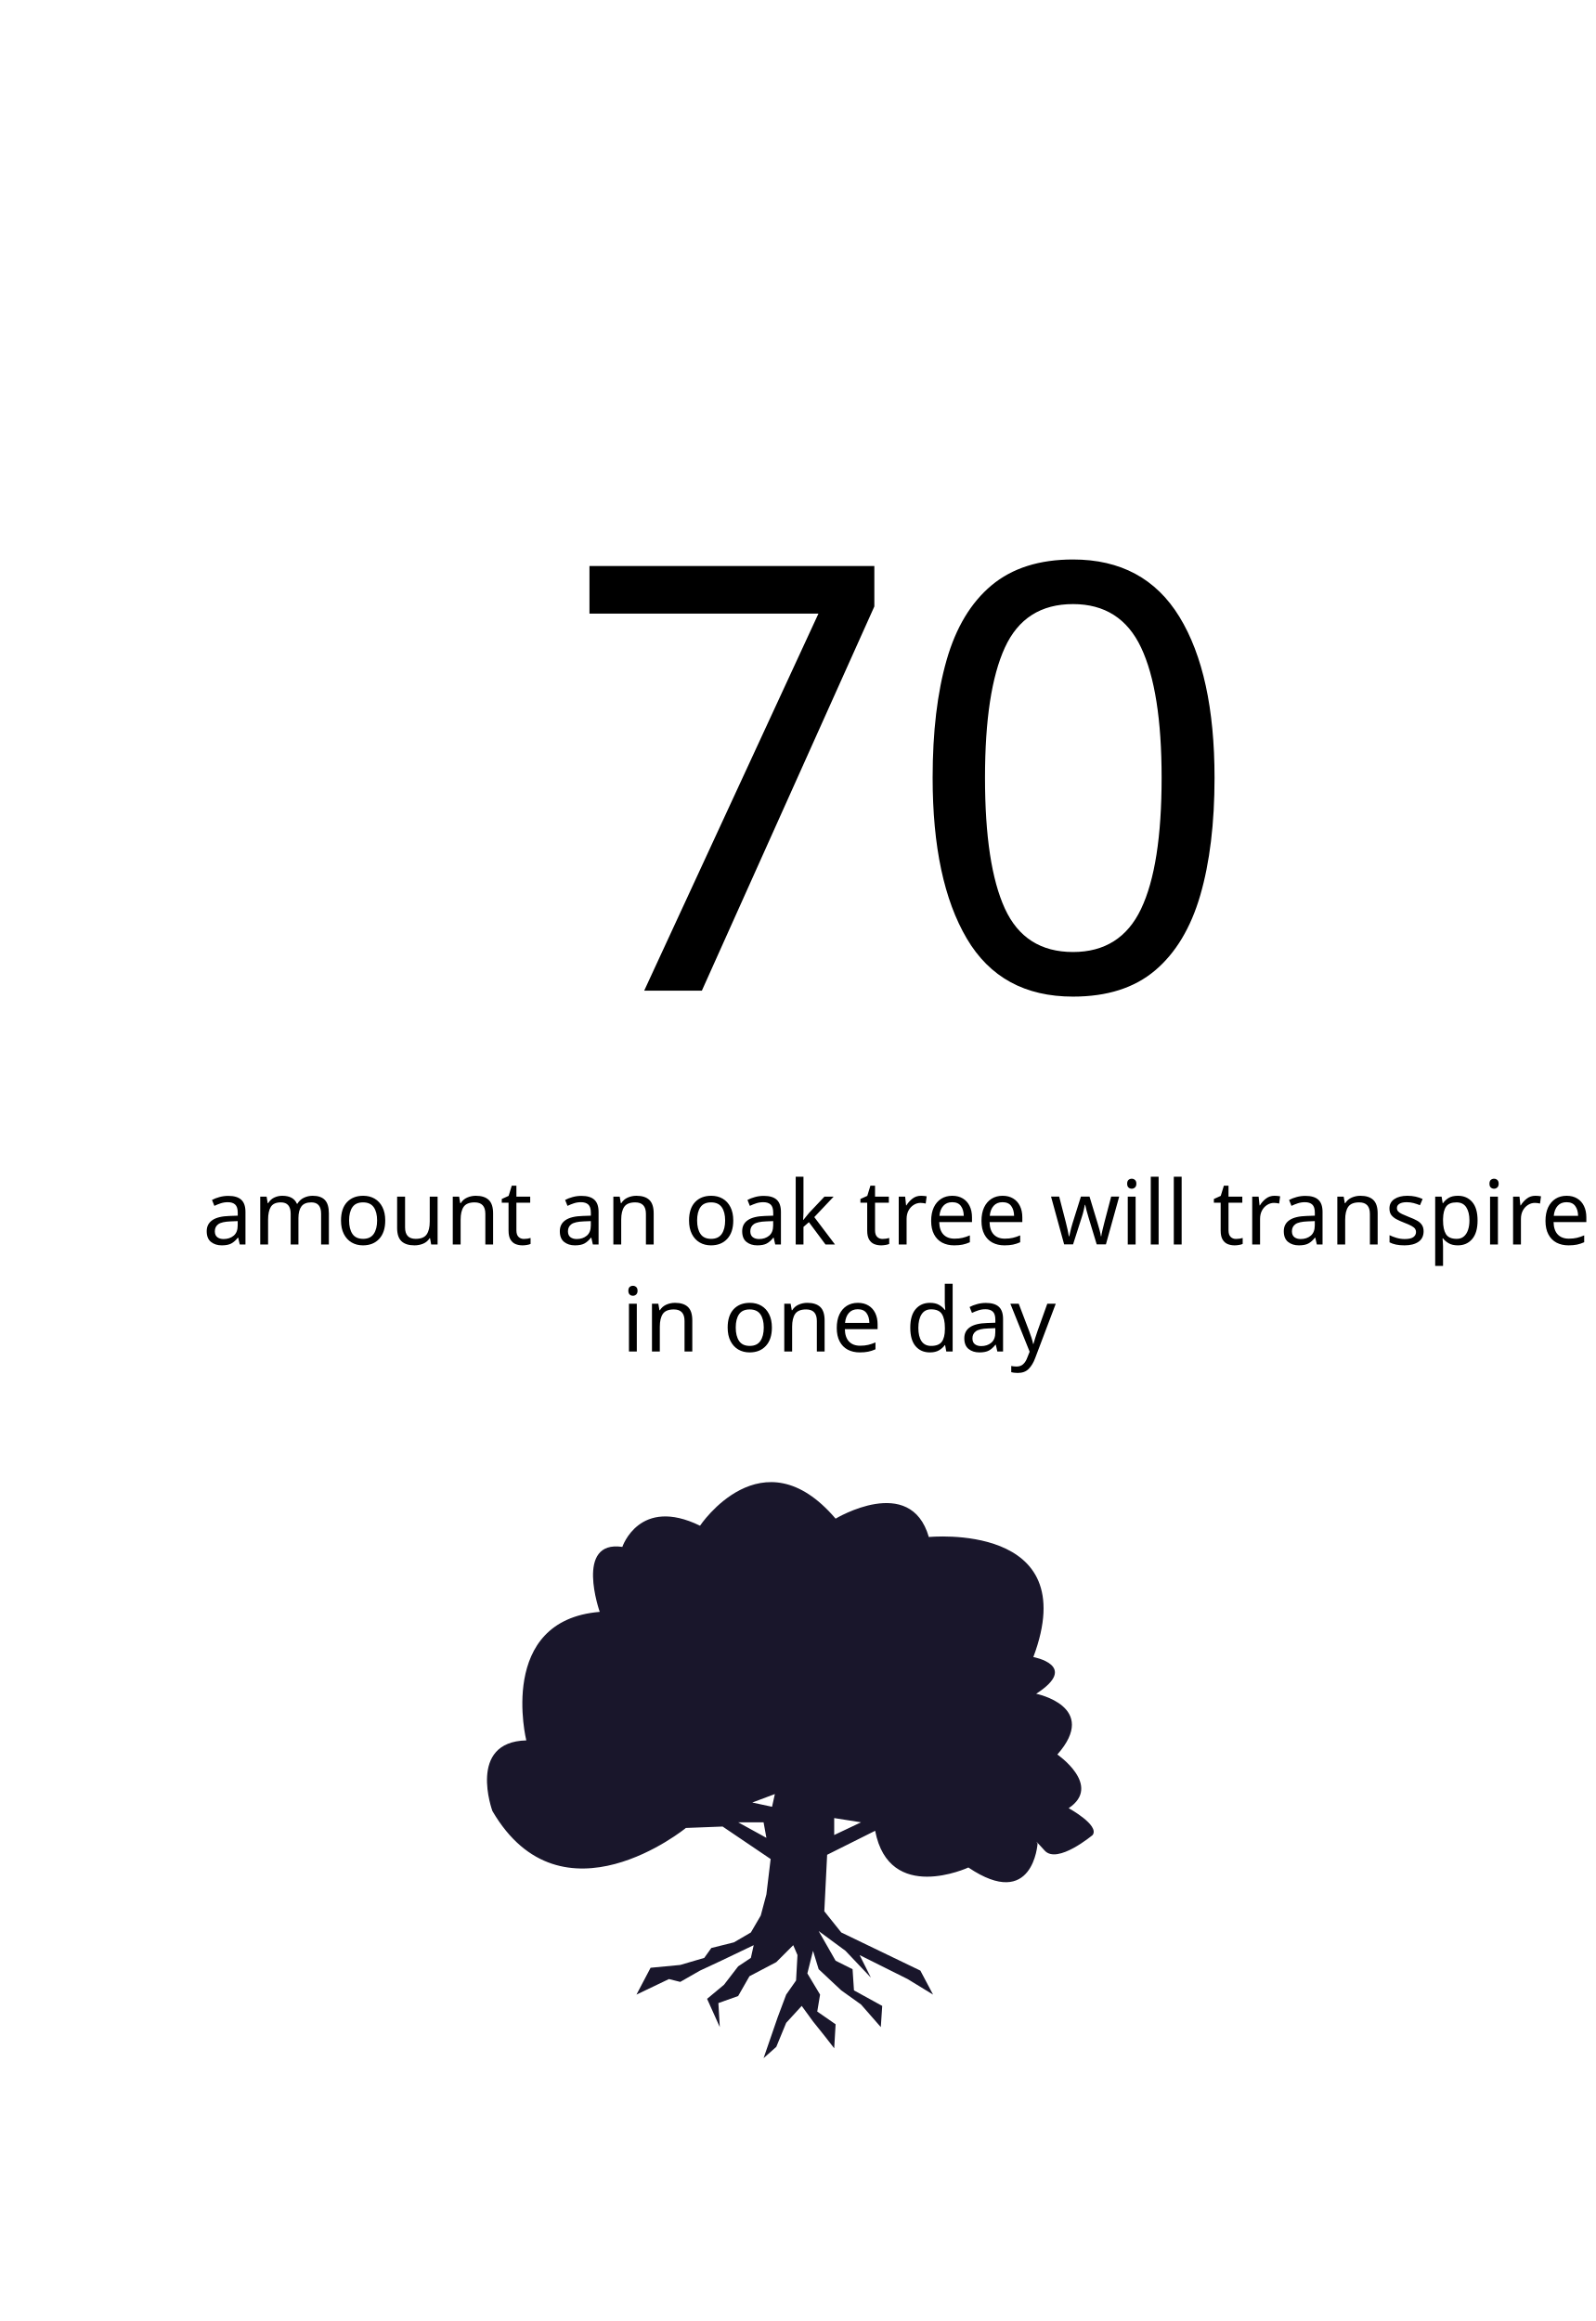
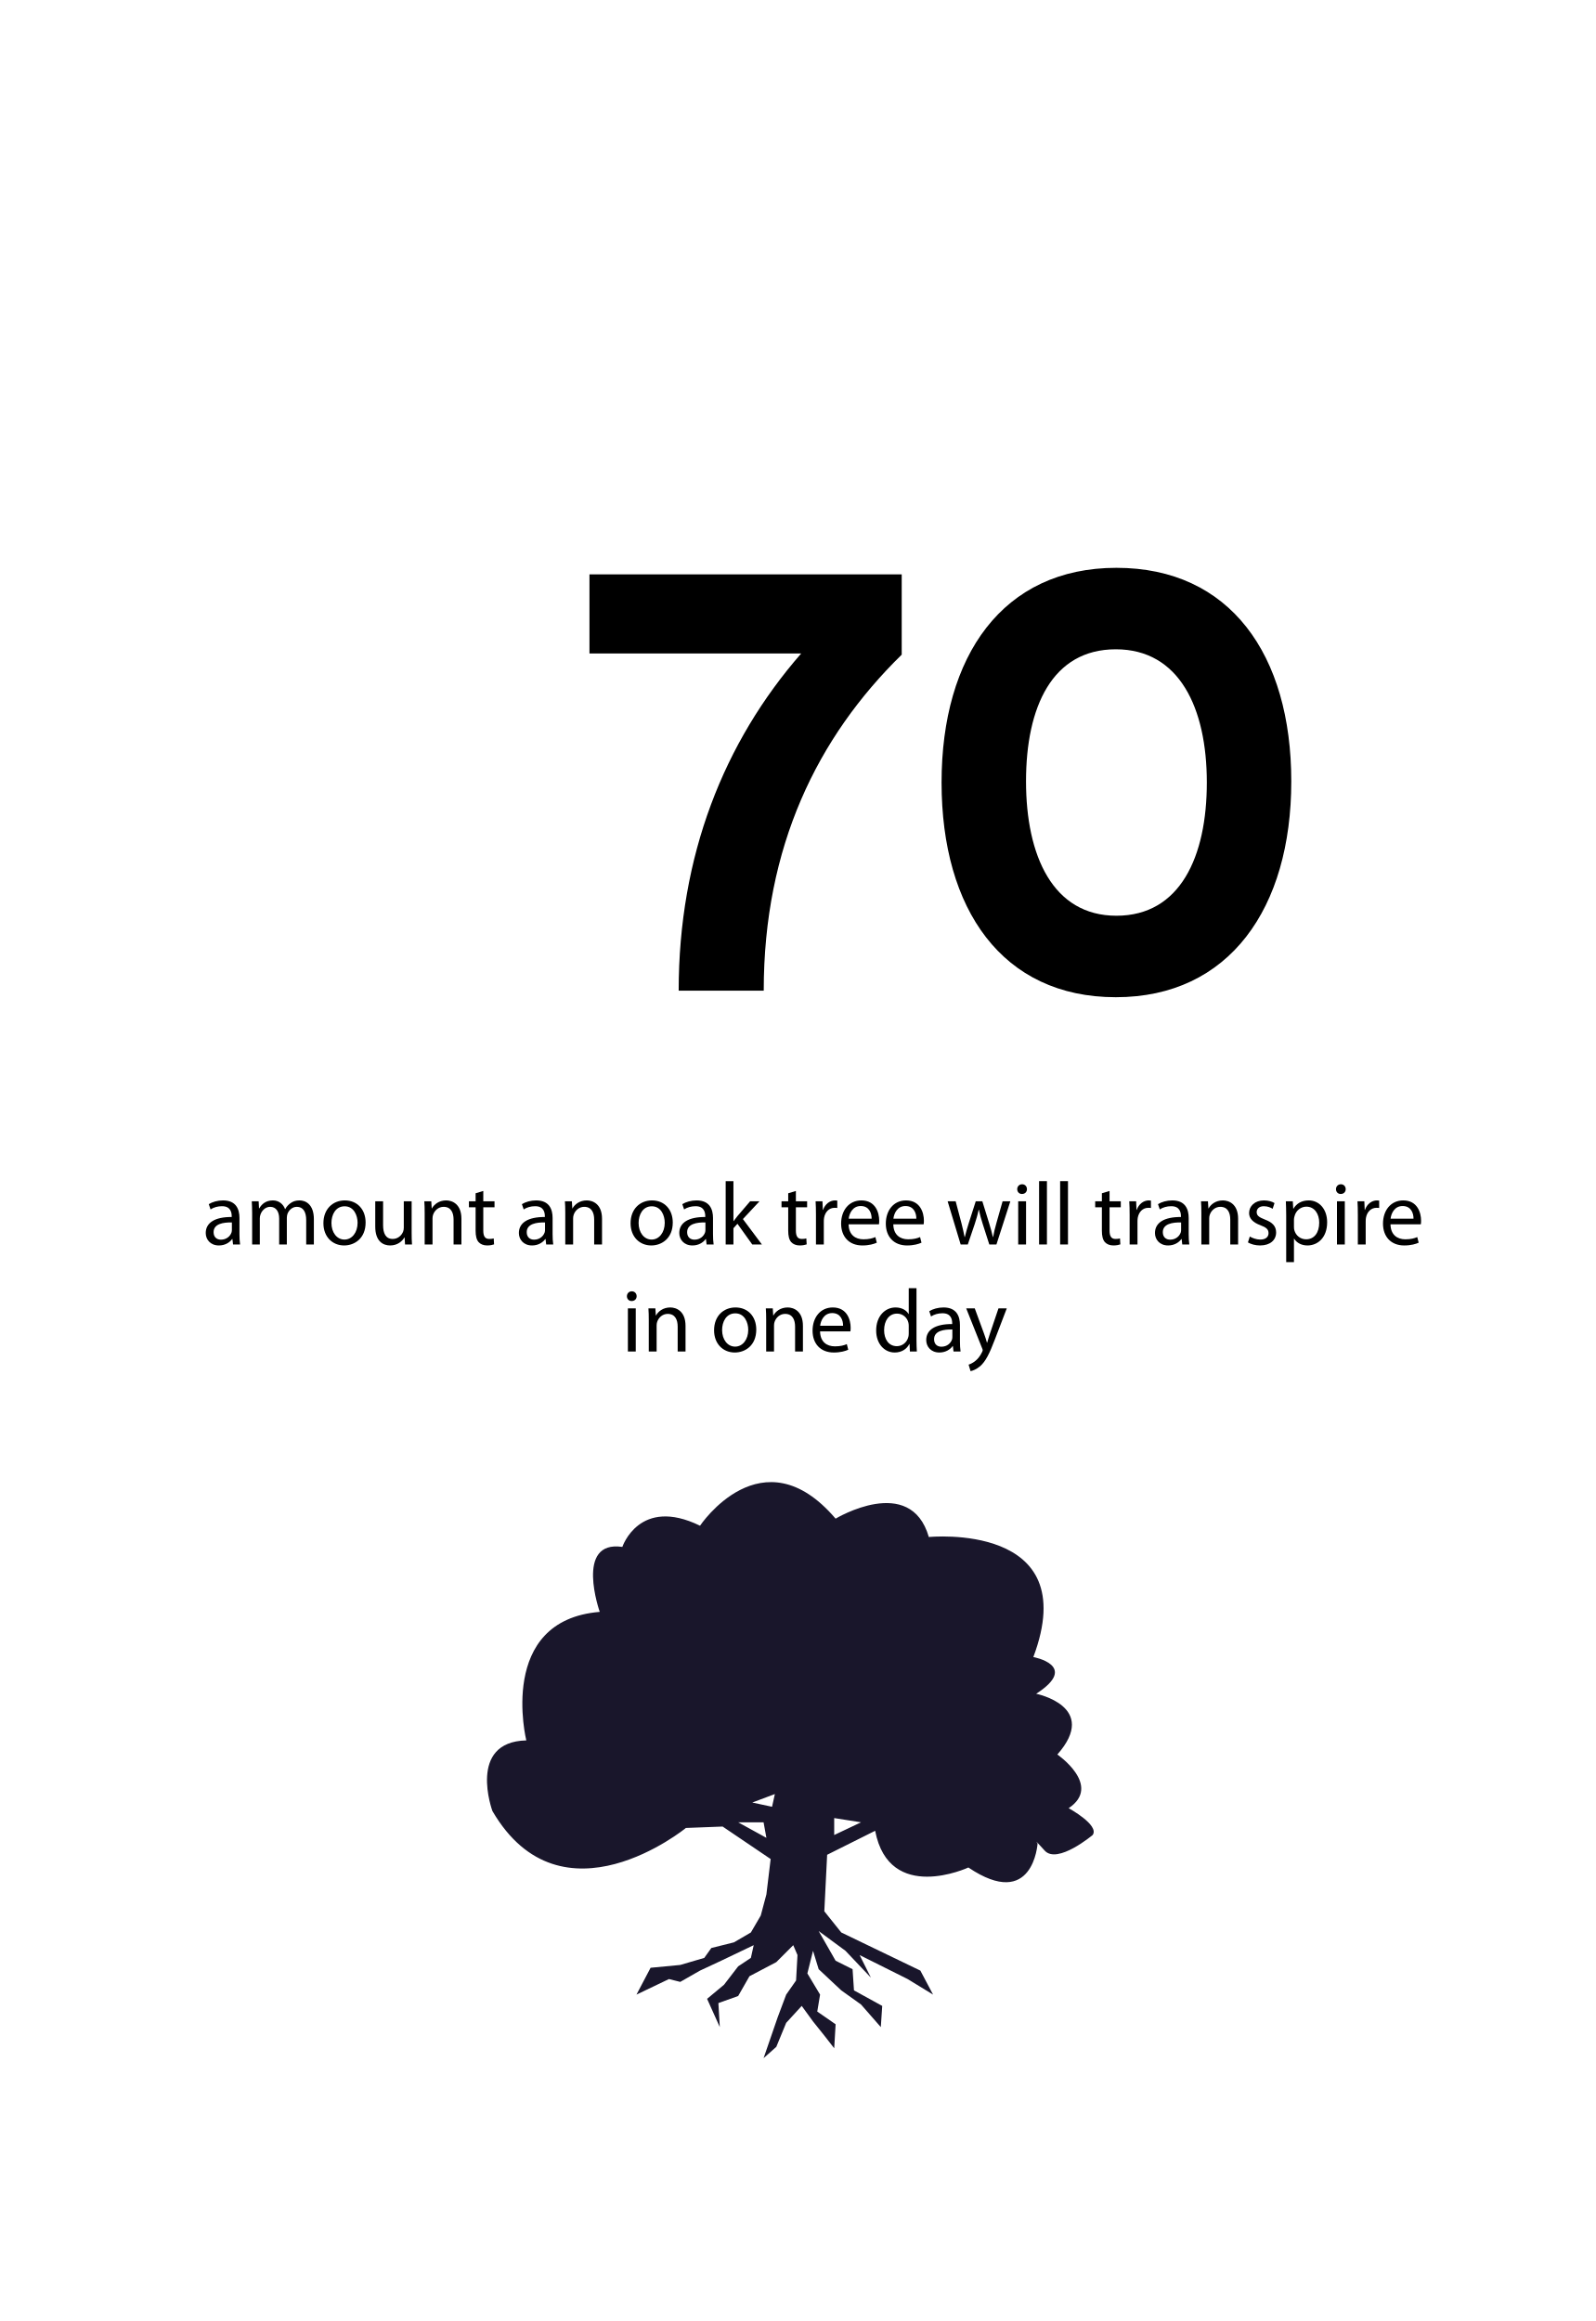
<svg xmlns="http://www.w3.org/2000/svg" version="1.1" id="Layer_1" x="0px" y="0px" width="536.378px" height="780.521px" viewBox="0 0 536.378 780.521" enable-background="new 0 0 536.378 780.521" xml:space="preserve">
-   <rect x="130.958" y="187.35" fill-rule="evenodd" clip-rule="evenodd" fill="none" width="380.723" height="157.991" />
-   <text transform="matrix(1 0 0 1 189.4209 333.1475)">
-     <tspan x="0" y="0" font-family="'Interstate-Bold'" font-size="200">70</tspan>
-     <tspan x="263.797" y="0" font-family="'Interstate-Bold'" font-size="150"> </tspan>
-   </text>
-   <rect x="-19.884" y="397.2" fill="none" width="587.72" height="64.438" />
-   <text transform="matrix(1 0 0 1 68.1348 418.5)">
-     <tspan x="0" y="0" font-family="'MyriadPro-Regular'" font-size="30">amount an oak tree will transpire  </tspan>
-     <tspan x="140.817" y="36" font-family="'MyriadPro-Regular'" font-size="30">in one day</tspan>
-   </text>
-   <path fill="#19162B" d="M280.988,510.7c0,0,25.173-15.197,31.348,6.177c0,0,52.245-5.227,35.147,40.367  c0,0,15.672,2.852,0.949,12.35c0,0,21.373,4.277,7.125,20.424c0,0,15.198,10.45,3.8,18.049c0,0,10.448,5.699,8.072,9.023  c0,0-11.872,9.975-16.146,5.227c-4.275-4.752-2.377-2.377-2.377-2.377s-1.423,22.799-23.271,8.076c0,0-26.598,12.346-31.348-12.35  l-16.147,8.074l-0.948,18.998l5.697,7.123l26.597,12.824l4.275,8.074l-8.549-5.227l-16.148-8.07l3.799,7.598l-8.549-9.025  l-9.024-6.648l5.699,9.975l5.701,2.85l0.474,7.125l9.5,5.223l-0.476,7.125l-6.649-7.598l-6.649-4.75l-7.6-7.125l-1.898-6.176  l-1.9,7.6l4.273,7.125l-0.948,5.699l6.173,4.275l-0.473,8.072l-3.324-4.273l-3.801-4.748l-3.801-5.227l-5.224,5.699l-3.324,8.074  l-4.275,3.801l4.75-13.775l2.85-7.598l3.324-4.75l0.476-8.547l-1.425-3.326l-5.699,5.699l-9.025,4.748l-3.799,6.652l-6.649,2.373  l0.474,8.074l-4.273-9.498l5.7-4.75l4.749-6.174l4.274-2.85l0.95-4.275l-10.925,5.225l-7.124,3.324l-6.649,3.799l-3.8-0.951  l-10.924,5.227l4.749-9.025l9.975-0.949l8.074-2.373l2.376-3.326l7.599-1.9l5.699-3.324l3.324-5.699l1.899-7.123l1.426-11.875  l-16.148-10.924l-12.349,0.475c0,0-41.795,34.195-65.068-5.699c0,0-8.549-23.272,11.399-23.746c0,0-9.973-40.371,24.697-43.223  c0,0-8.549-24.221,7.6-21.846c0,0,5.699-17.1,26.122-7.125C235.394,513.076,256.292,481.73,280.988,510.7z M280.516,617.09  l9.022-4.271l-9.022-1.426V617.09z M256.767,612.818h-8.549l9.498,5.221L256.767,612.818z M260.565,603.316l-7.599,2.85l6.65,1.426  L260.565,603.316z" />
+   <rect x="130.958" y="187.35" fill="none" width="380.723" height="157.991" />
+   <g enable-background="new    ">
+     <path d="M256.82,333.147h-28.6c0-45.399,15.2-83.599,41.199-113.398h-71.199v-26.6h104.999v27   C274.82,247.949,256.82,284.748,256.82,333.147z" />
+     <path d="M375.22,335.348c-38.2,0-58.6-29.6-58.6-72.199s20.6-72.199,58.799-72.199s58.799,29.2,58.799,71.8   C434.218,305.348,413.419,335.348,375.22,335.348z M375.22,218.35c-21.4,0-30.2,19.399-30.2,44.399   c0,24.999,9,45.199,30.399,45.199c21.4,0,30.4-19.8,30.4-44.8S396.619,218.35,375.22,218.35z" />
+   </g>
+   <rect x="-19.884" y="397.2" fill="none" width="587.719" height="64.438" />
+   <g enable-background="new    ">
+     <path d="M80.524,415.021c0,1.26,0.06,2.489,0.21,3.479h-2.37l-0.21-1.83h-0.09c-0.81,1.14-2.37,2.16-4.44,2.16   c-2.94,0-4.44-2.07-4.44-4.17c0-3.51,3.12-5.43,8.73-5.399v-0.301c0-1.17-0.33-3.359-3.3-3.329c-1.38,0-2.79,0.39-3.81,1.08   l-0.6-1.771c1.2-0.75,2.97-1.26,4.8-1.26c4.44,0,5.52,3.03,5.52,5.91V415.021z M77.975,411.09c-2.88-0.06-6.15,0.45-6.15,3.271   c0,1.739,1.14,2.52,2.46,2.52c1.92,0,3.15-1.2,3.57-2.43c0.09-0.3,0.12-0.6,0.12-0.84V411.09z" />
+     <path d="M84.785,407.91c0-1.529-0.06-2.729-0.12-3.93h2.31l0.12,2.37h0.09c0.81-1.38,2.16-2.67,4.59-2.67   c1.95,0,3.45,1.2,4.08,2.91h0.06c0.45-0.84,1.05-1.44,1.65-1.891c0.87-0.659,1.8-1.02,3.18-1.02c1.95,0,4.8,1.26,4.8,6.3v8.52   h-2.58v-8.189c0-2.82-1.05-4.47-3.15-4.47c-1.53,0-2.67,1.109-3.15,2.369c-0.12,0.391-0.21,0.841-0.21,1.32v8.97h-2.58v-8.699   c0-2.311-1.02-3.96-3.03-3.96c-1.62,0-2.85,1.319-3.27,2.64c-0.15,0.36-0.21,0.84-0.21,1.29v8.729h-2.58V407.91z" />
+     <path d="M122.944,411.12c0,5.37-3.75,7.71-7.23,7.71c-3.9,0-6.959-2.88-6.959-7.47c0-4.83,3.209-7.68,7.2-7.68   C120.124,403.681,122.944,406.711,122.944,411.12z M111.455,411.271c0,3.18,1.8,5.579,4.38,5.579c2.52,0,4.41-2.369,4.41-5.64   c0-2.46-1.23-5.55-4.35-5.55C112.805,405.66,111.455,408.54,111.455,411.271z" />
+     <path d="M138.424,414.51c0,1.53,0.03,2.851,0.12,3.99h-2.34l-0.15-2.37h-0.06c-0.66,1.17-2.22,2.7-4.8,2.7   c-2.28,0-5.01-1.29-5.01-6.359v-8.49h2.64v8.01c0,2.76,0.87,4.649,3.24,4.649c1.77,0,3-1.229,3.48-2.43   c0.15-0.359,0.24-0.84,0.24-1.35v-8.88h2.64V414.51z" />
+     <path d="M142.804,407.91c0-1.529-0.03-2.729-0.12-3.93h2.34l0.15,2.4h0.06c0.72-1.351,2.4-2.7,4.8-2.7c2.01,0,5.13,1.2,5.13,6.18   v8.64h-2.64v-8.37c0-2.34-0.87-4.289-3.36-4.289c-1.71,0-3.06,1.229-3.54,2.699c-0.12,0.33-0.18,0.78-0.18,1.23v8.729h-2.64V407.91   z" />
+     <path d="M162.514,400.501v3.479h3.78v2.01h-3.78v7.83c0,1.8,0.51,2.819,1.98,2.819c0.72,0,1.14-0.06,1.53-0.18l0.12,2.01   c-0.51,0.181-1.32,0.36-2.34,0.36c-1.23,0-2.22-0.42-2.85-1.11c-0.72-0.81-1.02-2.1-1.02-3.81v-7.92h-2.25v-2.01h2.25v-2.7   L162.514,400.501z" />
+     <path d="M185.823,415.021c0,1.26,0.06,2.489,0.21,3.479h-2.37l-0.21-1.83h-0.09c-0.81,1.14-2.37,2.16-4.44,2.16   c-2.94,0-4.44-2.07-4.44-4.17c0-3.51,3.12-5.43,8.73-5.399v-0.301c0-1.17-0.33-3.359-3.3-3.329c-1.38,0-2.79,0.39-3.81,1.08   l-0.6-1.771c1.2-0.75,2.97-1.26,4.8-1.26c4.44,0,5.52,3.03,5.52,5.91V415.021z M183.273,411.09c-2.88-0.06-6.15,0.45-6.15,3.271   c0,1.739,1.14,2.52,2.46,2.52c1.92,0,3.15-1.2,3.57-2.43c0.09-0.3,0.12-0.6,0.12-0.84V411.09z" />
+     <path d="M190.083,407.91c0-1.529-0.03-2.729-0.12-3.93h2.34l0.15,2.4h0.06c0.72-1.351,2.4-2.7,4.8-2.7c2.01,0,5.13,1.2,5.13,6.18   v8.64h-2.64v-8.37c0-2.34-0.87-4.289-3.36-4.289c-1.71,0-3.06,1.229-3.54,2.699c-0.12,0.33-0.18,0.78-0.18,1.23v8.729h-2.64V407.91   z" />
+     <path d="M226.232,411.12c0,5.37-3.75,7.71-7.23,7.71c-3.9,0-6.959-2.88-6.959-7.47c0-4.83,3.209-7.68,7.2-7.68   C223.412,403.681,226.232,406.711,226.232,411.12z M214.743,411.271c0,3.18,1.8,5.579,4.38,5.579c2.52,0,4.41-2.369,4.41-5.64   c0-2.46-1.23-5.55-4.35-5.55C216.093,405.66,214.743,408.54,214.743,411.271z" />
+     <path d="M239.763,415.021c0,1.26,0.06,2.489,0.21,3.479h-2.37l-0.21-1.83h-0.09c-0.81,1.14-2.37,2.16-4.44,2.16   c-2.94,0-4.44-2.07-4.44-4.17c0-3.51,3.12-5.43,8.73-5.399v-0.301c0-1.17-0.33-3.359-3.3-3.329c-1.38,0-2.79,0.39-3.81,1.08   l-0.6-1.771c1.2-0.75,2.97-1.26,4.8-1.26c4.44,0,5.52,3.03,5.52,5.91V415.021z M237.213,411.09c-2.88-0.06-6.15,0.45-6.15,3.271   c0,1.739,1.14,2.52,2.46,2.52c1.92,0,3.15-1.2,3.57-2.43c0.09-0.3,0.12-0.6,0.12-0.84V411.09z" />
+     <path d="M246.632,410.641h0.06c0.36-0.511,0.84-1.141,1.26-1.65l4.29-5.01h3.15l-5.58,5.97l6.39,8.55h-3.24l-4.979-6.96l-1.35,1.5   v5.46h-2.61v-21.299h2.61V410.641z" />
+     <path d="M267.632,400.501v3.479h3.78v2.01h-3.78v7.83c0,1.8,0.51,2.819,1.98,2.819c0.72,0,1.14-0.06,1.53-0.18l0.119,2.01   c-0.51,0.181-1.319,0.36-2.34,0.36c-1.229,0-2.219-0.42-2.849-1.11c-0.72-0.81-1.02-2.1-1.02-3.81v-7.92h-2.25v-2.01h2.25v-2.7   L267.632,400.501z" />
+     <path d="M274.382,408.511c0-1.71-0.031-3.181-0.121-4.53h2.311l0.12,2.88h0.09c0.66-1.95,2.28-3.18,4.05-3.18   c0.27,0,0.48,0.03,0.721,0.06v2.49c-0.271-0.06-0.541-0.06-0.9-0.06c-1.86,0-3.18,1.38-3.54,3.359   c-0.06,0.36-0.091,0.81-0.091,1.23v7.739h-2.639V408.511z" />
+     <path d="M285.362,411.721c0.06,3.569,2.31,5.039,4.979,5.039c1.891,0,3.061-0.33,4.021-0.75l0.479,1.891   c-0.93,0.42-2.55,0.93-4.859,0.93c-4.47,0-7.14-2.97-7.14-7.35s2.579-7.8,6.81-7.8c4.77,0,6,4.14,6,6.81   c0,0.54-0.03,0.93-0.09,1.23H285.362z M293.101,409.83c0.031-1.649-0.689-4.26-3.659-4.26c-2.7,0-3.84,2.43-4.05,4.26H293.101z" />
+     <path d="M300.392,411.721c0.06,3.569,2.31,5.039,4.979,5.039c1.89,0,3.06-0.33,4.021-0.75l0.479,1.891   c-0.931,0.42-2.55,0.93-4.86,0.93c-4.469,0-7.139-2.97-7.139-7.35s2.579-7.8,6.809-7.8c4.77,0,6,4.14,6,6.81   c0,0.54-0.029,0.93-0.09,1.23H300.392z M308.131,409.83c0.03-1.649-0.69-4.26-3.659-4.26c-2.701,0-3.84,2.43-4.051,4.26H308.131z" />
+     <path d="M321.361,403.98l1.95,7.38c0.39,1.62,0.78,3.12,1.05,4.62h0.09c0.33-1.471,0.811-3.03,1.29-4.59l2.37-7.41h2.22l2.25,7.26   c0.54,1.74,0.96,3.27,1.29,4.74h0.09c0.24-1.471,0.63-3,1.109-4.71l2.07-7.29h2.609l-4.68,14.52h-2.399l-2.22-6.93   c-0.51-1.62-0.93-3.06-1.29-4.77h-0.06c-0.36,1.739-0.811,3.239-1.32,4.8l-2.34,6.899h-2.4l-4.379-14.52H321.361z" />
+     <path d="M345.332,399.9c0,0.9-0.631,1.62-1.681,1.62c-0.96,0-1.59-0.72-1.59-1.62c0-0.899,0.66-1.649,1.649-1.649   C344.671,398.251,345.332,398.971,345.332,399.9z M342.391,418.5v-14.52h2.64v14.52H342.391z" />
+     <path d="M349.411,397.201h2.64V418.5h-2.64V397.201z" />
+     <path d="M356.491,397.201h2.64V418.5h-2.64V397.201z" />
+     <path d="M373.11,400.501v3.479h3.78v2.01h-3.78v7.83c0,1.8,0.511,2.819,1.979,2.819c0.721,0,1.141-0.06,1.531-0.18l0.119,2.01   c-0.51,0.181-1.32,0.36-2.34,0.36c-1.23,0-2.22-0.42-2.85-1.11c-0.721-0.81-1.02-2.1-1.02-3.81v-7.92h-2.25v-2.01h2.25v-2.7   L373.11,400.501z" />
+     <path d="M379.86,408.511c0-1.71-0.03-3.181-0.12-4.53h2.311l0.119,2.88h0.09c0.66-1.95,2.28-3.18,4.051-3.18   c0.27,0,0.479,0.03,0.719,0.06v2.49c-0.27-0.06-0.539-0.06-0.899-0.06c-1.86,0-3.18,1.38-3.54,3.359   c-0.06,0.36-0.09,0.81-0.09,1.23v7.739h-2.64V408.511z" />
+     <path d="M399.72,415.021c0,1.26,0.06,2.489,0.209,3.479h-2.369l-0.211-1.83h-0.09c-0.81,1.14-2.369,2.16-4.439,2.16   c-2.939,0-4.439-2.07-4.439-4.17c0-3.51,3.119-5.43,8.729-5.399v-0.301c0-1.17-0.33-3.359-3.3-3.329c-1.381,0-2.79,0.39-3.811,1.08   l-0.6-1.771c1.2-0.75,2.971-1.26,4.8-1.26c4.44,0,5.521,3.03,5.521,5.91V415.021z M397.169,411.09   c-2.879-0.06-6.149,0.45-6.149,3.271c0,1.739,1.14,2.52,2.46,2.52c1.92,0,3.15-1.2,3.57-2.43c0.09-0.3,0.119-0.6,0.119-0.84V411.09   z" />
+     <path d="M403.98,407.91c0-1.529-0.029-2.729-0.12-3.93h2.34l0.149,2.4h0.061c0.721-1.351,2.4-2.7,4.8-2.7   c2.011,0,5.13,1.2,5.13,6.18v8.64h-2.64v-8.37c0-2.34-0.87-4.289-3.36-4.289c-1.709,0-3.06,1.229-3.539,2.699   c-0.121,0.33-0.181,0.78-0.181,1.23v8.729h-2.64V407.91z" />
+     <path d="M420.27,415.83c0.81,0.48,2.19,1.02,3.51,1.02c1.89,0,2.79-0.93,2.79-2.159c0-1.26-0.75-1.92-2.67-2.641   c-2.641-0.96-3.87-2.369-3.87-4.109c0-2.34,1.92-4.26,5.01-4.26c1.47,0,2.761,0.39,3.54,0.899l-0.63,1.92   c-0.57-0.359-1.62-0.869-2.97-0.869c-1.561,0-2.4,0.899-2.4,1.979c0,1.2,0.84,1.74,2.73,2.49c2.49,0.93,3.81,2.189,3.81,4.35   c0,2.58-2.011,4.38-5.399,4.38c-1.59,0-3.061-0.42-4.08-1.021L420.27,415.83z" />
+     <path d="M432.509,408.721c0-1.86-0.06-3.36-0.119-4.74h2.34l0.15,2.49h0.059c1.051-1.771,2.791-2.79,5.16-2.79   c3.54,0,6.18,2.97,6.18,7.35c0,5.22-3.209,7.8-6.629,7.8c-1.92,0-3.6-0.84-4.471-2.28h-0.06v7.89h-2.61V408.721z M435.12,412.59   c0,0.391,0.03,0.75,0.12,1.08c0.48,1.83,2.07,3.09,3.959,3.09c2.791,0,4.41-2.279,4.41-5.609c0-2.88-1.529-5.37-4.319-5.37   c-1.8,0-3.51,1.26-3.989,3.24c-0.091,0.33-0.181,0.72-0.181,1.05V412.59z" />
+     <path d="M452.519,399.9c0,0.9-0.63,1.62-1.68,1.62c-0.961,0-1.59-0.72-1.59-1.62c0-0.899,0.66-1.649,1.649-1.649   C451.859,398.251,452.519,398.971,452.519,399.9z M449.58,418.5v-14.52h2.639v14.52H449.58z" />
+     <path d="M456.599,408.511c0-1.71-0.029-3.181-0.12-4.53h2.31l0.121,2.88H459c0.66-1.95,2.279-3.18,4.049-3.18   c0.271,0,0.48,0.03,0.721,0.06v2.49c-0.27-0.06-0.54-0.06-0.9-0.06c-1.859,0-3.18,1.38-3.539,3.359   c-0.061,0.36-0.091,0.81-0.091,1.23v7.739h-2.64V408.511z" />
+     <path d="M467.579,411.721c0.06,3.569,2.31,5.039,4.979,5.039c1.891,0,3.061-0.33,4.02-0.75l0.48,1.891   c-0.93,0.42-2.549,0.93-4.859,0.93c-4.47,0-7.14-2.97-7.14-7.35s2.579-7.8,6.81-7.8c4.77,0,6,4.14,6,6.81   c0,0.54-0.031,0.93-0.09,1.23H467.579z M475.318,409.83c0.031-1.649-0.689-4.26-3.66-4.26c-2.699,0-3.839,2.43-4.049,4.26H475.318z   " />
+   </g>
+   <g enable-background="new    ">
+     <path d="M214.082,435.9c0,0.9-0.63,1.62-1.68,1.62c-0.96,0-1.59-0.72-1.59-1.62c0-0.899,0.66-1.649,1.65-1.649   C213.421,434.251,214.082,434.971,214.082,435.9z M211.142,454.5v-14.52h2.64v14.52H211.142z" />
+     <path d="M218.162,443.91c0-1.529-0.03-2.729-0.12-3.93h2.34l0.15,2.4h0.06c0.72-1.351,2.4-2.7,4.8-2.7c2.01,0,5.13,1.2,5.13,6.18   v8.64h-2.64v-8.37c0-2.34-0.87-4.289-3.36-4.289c-1.71,0-3.06,1.229-3.54,2.699c-0.12,0.33-0.18,0.78-0.18,1.23v8.729h-2.64V443.91   z" />
+     <path d="M254.311,447.12c0,5.37-3.75,7.71-7.23,7.71c-3.9,0-6.959-2.88-6.959-7.47c0-4.83,3.209-7.68,7.2-7.68   C251.49,439.681,254.311,442.711,254.311,447.12z M242.821,447.271c0,3.18,1.8,5.579,4.38,5.579c2.52,0,4.41-2.369,4.41-5.64   c0-2.46-1.23-5.55-4.35-5.55C244.171,441.66,242.821,444.54,242.821,447.271z" />
+     <path d="M257.641,443.91c0-1.529-0.03-2.729-0.12-3.93h2.34l0.15,2.4h0.06c0.72-1.351,2.4-2.7,4.8-2.7c2.01,0,5.129,1.2,5.129,6.18   v8.64h-2.639v-8.37c0-2.34-0.87-4.289-3.36-4.289c-1.71,0-3.06,1.229-3.54,2.699c-0.12,0.33-0.18,0.78-0.18,1.23v8.729h-2.64   V443.91z" />
+     <path d="M275.76,447.721c0.06,3.569,2.31,5.039,4.979,5.039c1.891,0,3.061-0.33,4.021-0.75l0.479,1.891   c-0.93,0.42-2.55,0.93-4.859,0.93c-4.47,0-7.14-2.97-7.14-7.35s2.579-7.8,6.81-7.8c4.77,0,6,4.14,6,6.81   c0,0.54-0.03,0.93-0.09,1.23H275.76z M283.5,445.83c0.031-1.649-0.689-4.26-3.659-4.26c-2.7,0-3.84,2.43-4.05,4.26H283.5z" />
+     <path d="M308.189,433.201v17.549c0,1.29,0.061,2.76,0.121,3.75h-2.34l-0.121-2.52h-0.09c-0.779,1.619-2.52,2.85-4.889,2.85   c-3.511,0-6.24-2.97-6.24-7.38c-0.03-4.83,3-7.77,6.51-7.77c2.25,0,3.72,1.05,4.379,2.189h0.061v-8.669H308.189z M305.58,445.891   c0-0.33-0.029-0.78-0.119-1.11c-0.391-1.649-1.83-3.029-3.811-3.029c-2.73,0-4.35,2.399-4.35,5.579c0,2.94,1.47,5.37,4.289,5.37   c1.771,0,3.391-1.2,3.871-3.15c0.09-0.359,0.119-0.72,0.119-1.14V445.891z" />
+     <path d="M322.8,451.021c0,1.26,0.06,2.489,0.209,3.479h-2.369l-0.211-1.83h-0.09c-0.81,1.14-2.369,2.16-4.439,2.16   c-2.939,0-4.439-2.07-4.439-4.17c0-3.51,3.119-5.43,8.729-5.399v-0.301c0-1.17-0.33-3.359-3.3-3.329c-1.381,0-2.79,0.39-3.811,1.08   l-0.6-1.771c1.2-0.75,2.97-1.26,4.8-1.26c4.44,0,5.521,3.03,5.521,5.91V451.021z M320.25,447.09c-2.88-0.06-6.149,0.45-6.149,3.271   c0,1.739,1.14,2.52,2.46,2.52c1.92,0,3.15-1.2,3.57-2.43c0.09-0.3,0.119-0.6,0.119-0.84V447.09z" />
+     <path d="M327.78,439.98l3.149,8.58c0.36,0.96,0.721,2.1,0.961,2.97h0.06c0.271-0.87,0.569-1.98,0.93-3.03l2.88-8.52h2.79   l-3.96,10.35c-1.89,4.979-3.18,7.5-4.979,9.09c-1.32,1.109-2.58,1.56-3.24,1.68l-0.659-2.189c0.659-0.21,1.529-0.63,2.309-1.29   c0.721-0.57,1.591-1.59,2.221-2.94c0.12-0.27,0.21-0.479,0.21-0.63c0-0.149-0.06-0.359-0.21-0.689l-5.34-13.38H327.78z" />
+   </g>
+   <path fill="#19162B" d="M280.988,510.7c0,0,25.174-15.197,31.348,6.177c0,0,52.246-5.227,35.147,40.367  c0,0,15.672,2.852,0.949,12.35c0,0,21.373,4.277,7.125,20.424c0,0,15.198,10.45,3.8,18.05c0,0,10.448,5.698,8.072,9.022  c0,0-11.872,9.976-16.146,5.228c-4.275-4.752-2.377-2.377-2.377-2.377s-1.423,22.799-23.271,8.075c0,0-26.598,12.347-31.348-12.35  l-16.146,8.074l-0.948,18.998l5.697,7.123l26.597,12.823l4.275,8.074l-8.549-5.227l-16.148-8.07l3.799,7.598l-8.549-9.024  l-9.023-6.648l5.698,9.976l5.701,2.85l0.474,7.125l9.5,5.223l-0.476,7.125l-6.649-7.598l-6.648-4.75l-7.6-7.125l-1.898-6.176  l-1.9,7.6l4.273,7.125l-0.948,5.699l6.173,4.274l-0.473,8.072l-3.324-4.272l-3.801-4.748l-3.801-5.228l-5.224,5.699l-3.324,8.074  l-4.275,3.801l4.75-13.775l2.85-7.598l3.324-4.75l0.476-8.547l-1.425-3.326l-5.699,5.699l-9.025,4.748l-3.799,6.651l-6.649,2.373  l0.474,8.074l-4.273-9.498l5.7-4.75l4.749-6.174l4.274-2.85l0.95-4.275l-10.925,5.225l-7.124,3.324l-6.649,3.799l-3.8-0.951  l-10.924,5.228l4.749-9.025l9.975-0.949l8.074-2.372l2.376-3.326l7.599-1.9l5.699-3.324l3.324-5.698l1.899-7.123l1.426-11.875  l-16.148-10.924l-12.349,0.475c0,0-41.795,34.195-65.068-5.699c0,0-8.549-23.271,11.399-23.746c0,0-9.973-40.371,24.697-43.223  c0,0-8.549-24.221,7.6-21.846c0,0,5.699-17.101,26.122-7.125C235.394,513.076,256.292,481.73,280.988,510.7z M280.516,617.09  l9.022-4.271l-9.022-1.427V617.09z M256.767,612.818h-8.549l9.498,5.221L256.767,612.818z M260.565,603.316l-7.599,2.85l6.65,1.426  L260.565,603.316z" />
</svg>
